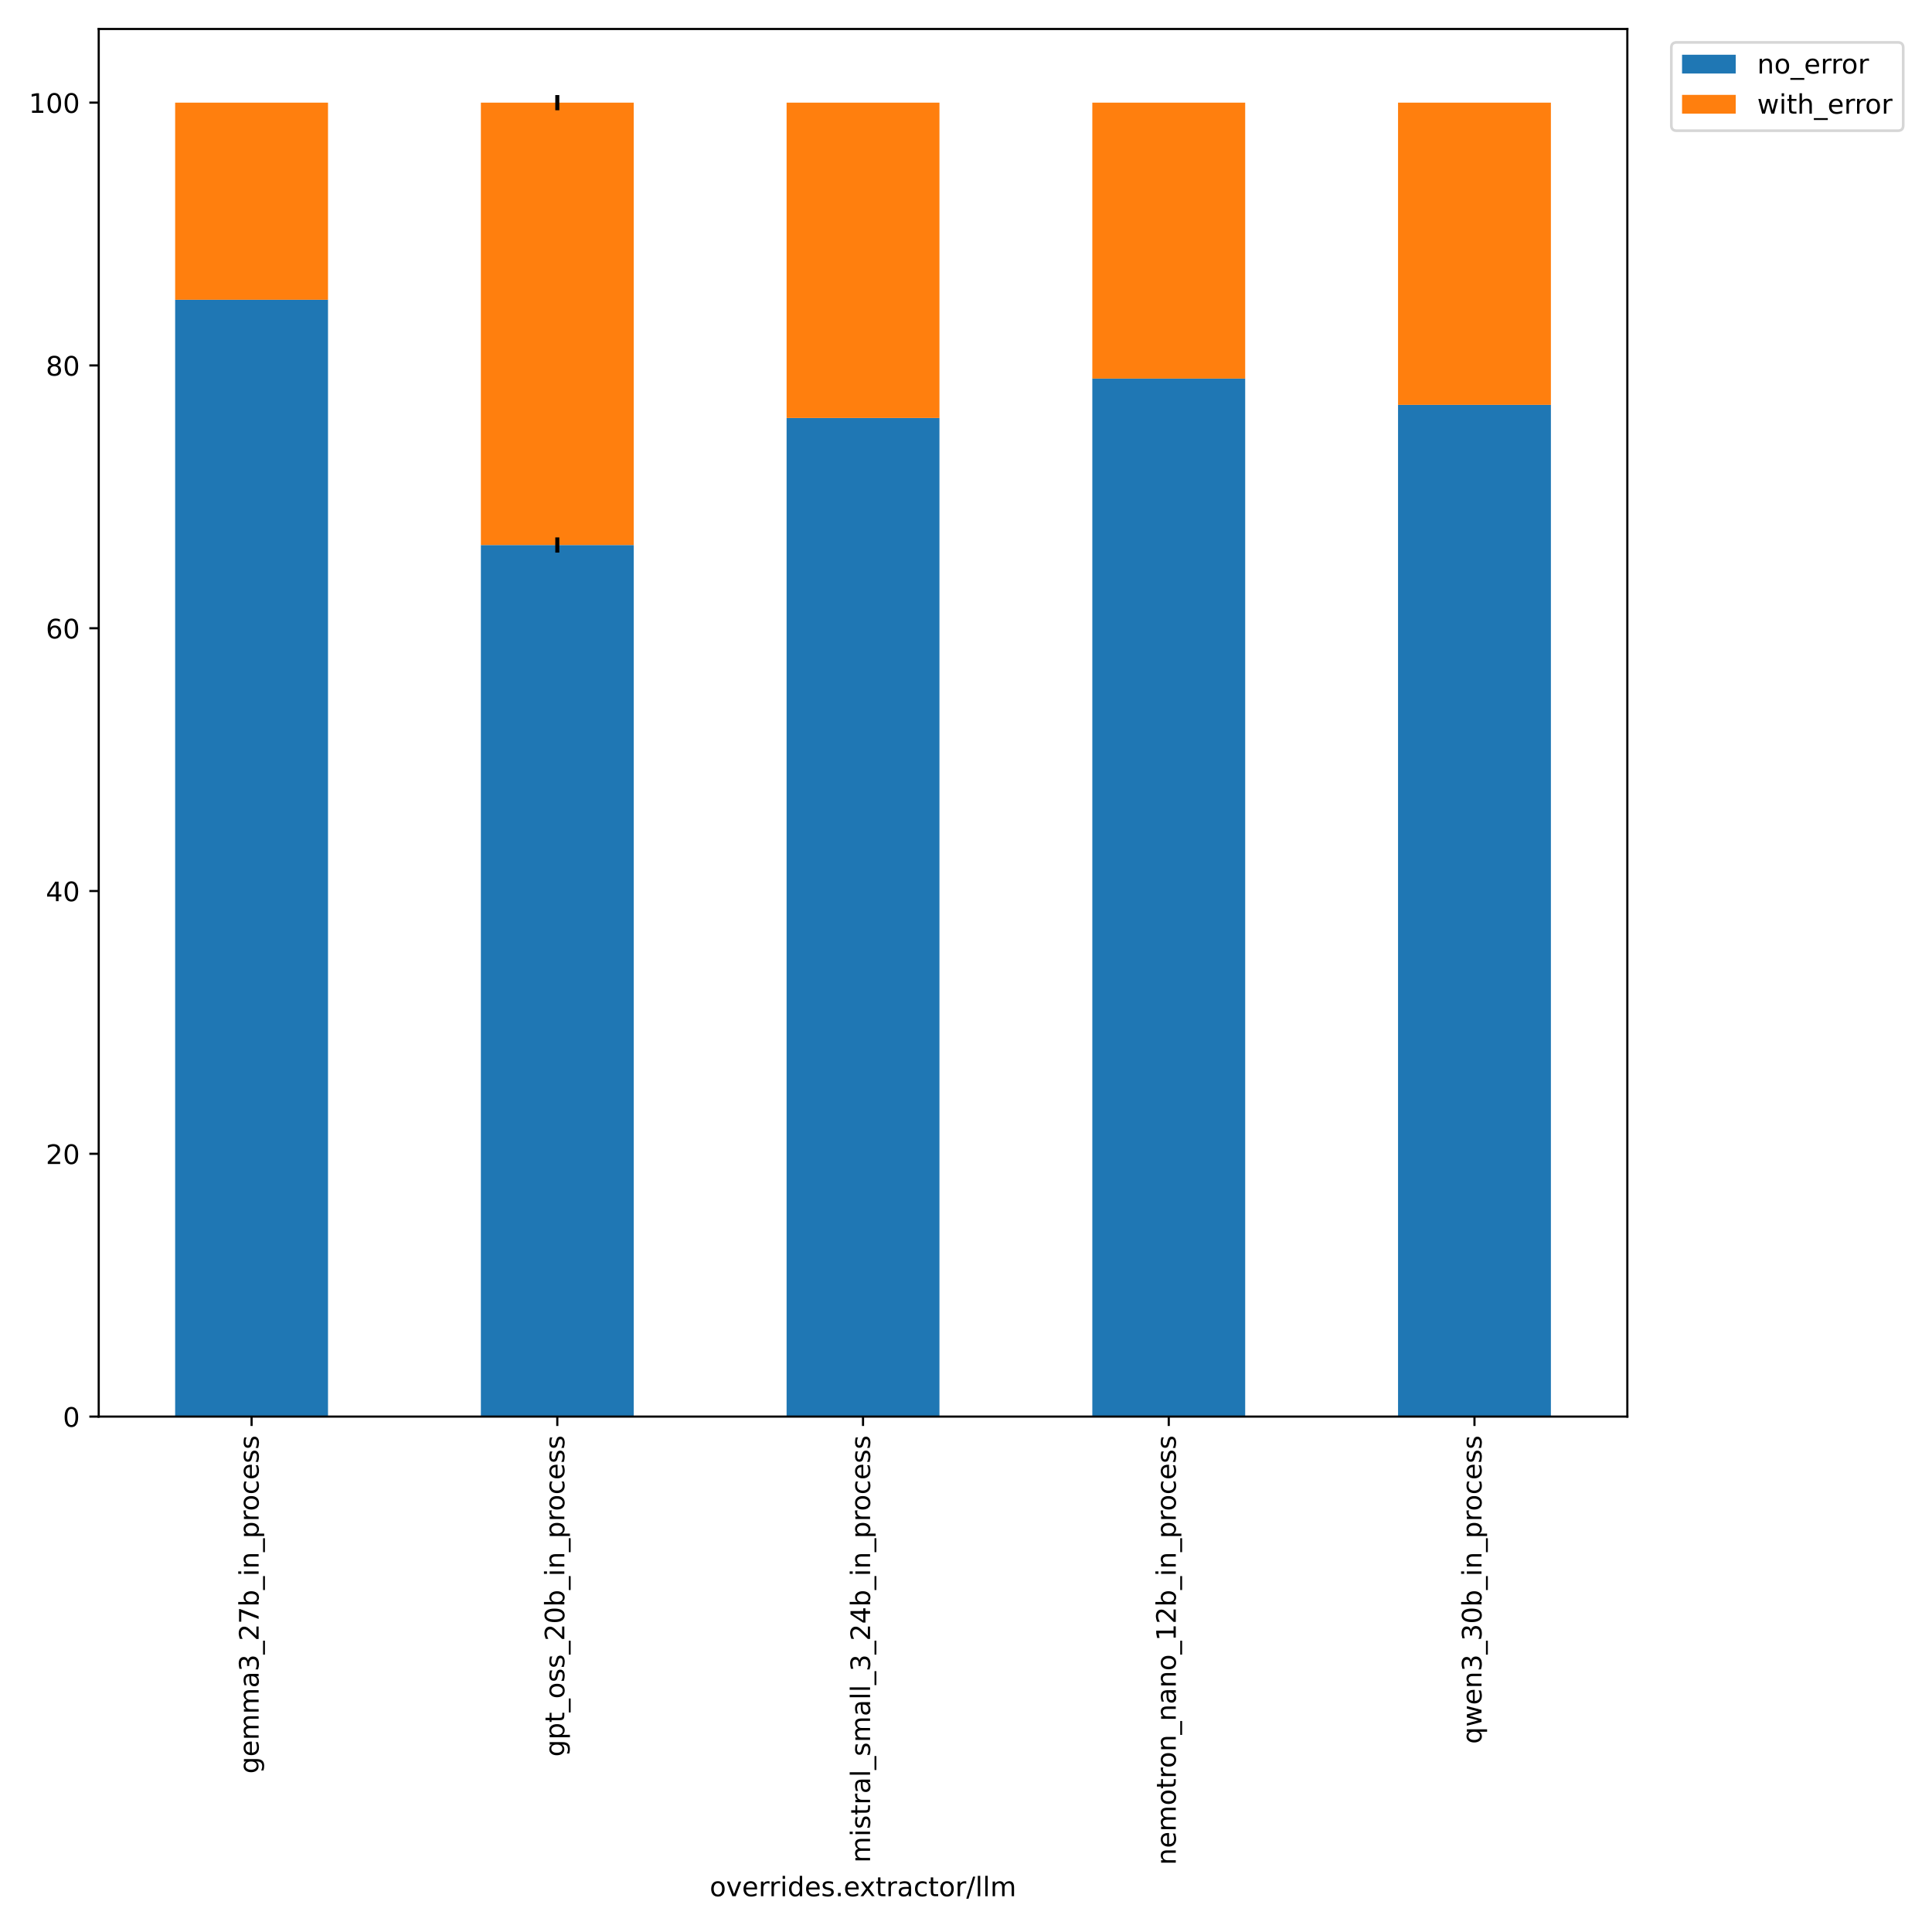
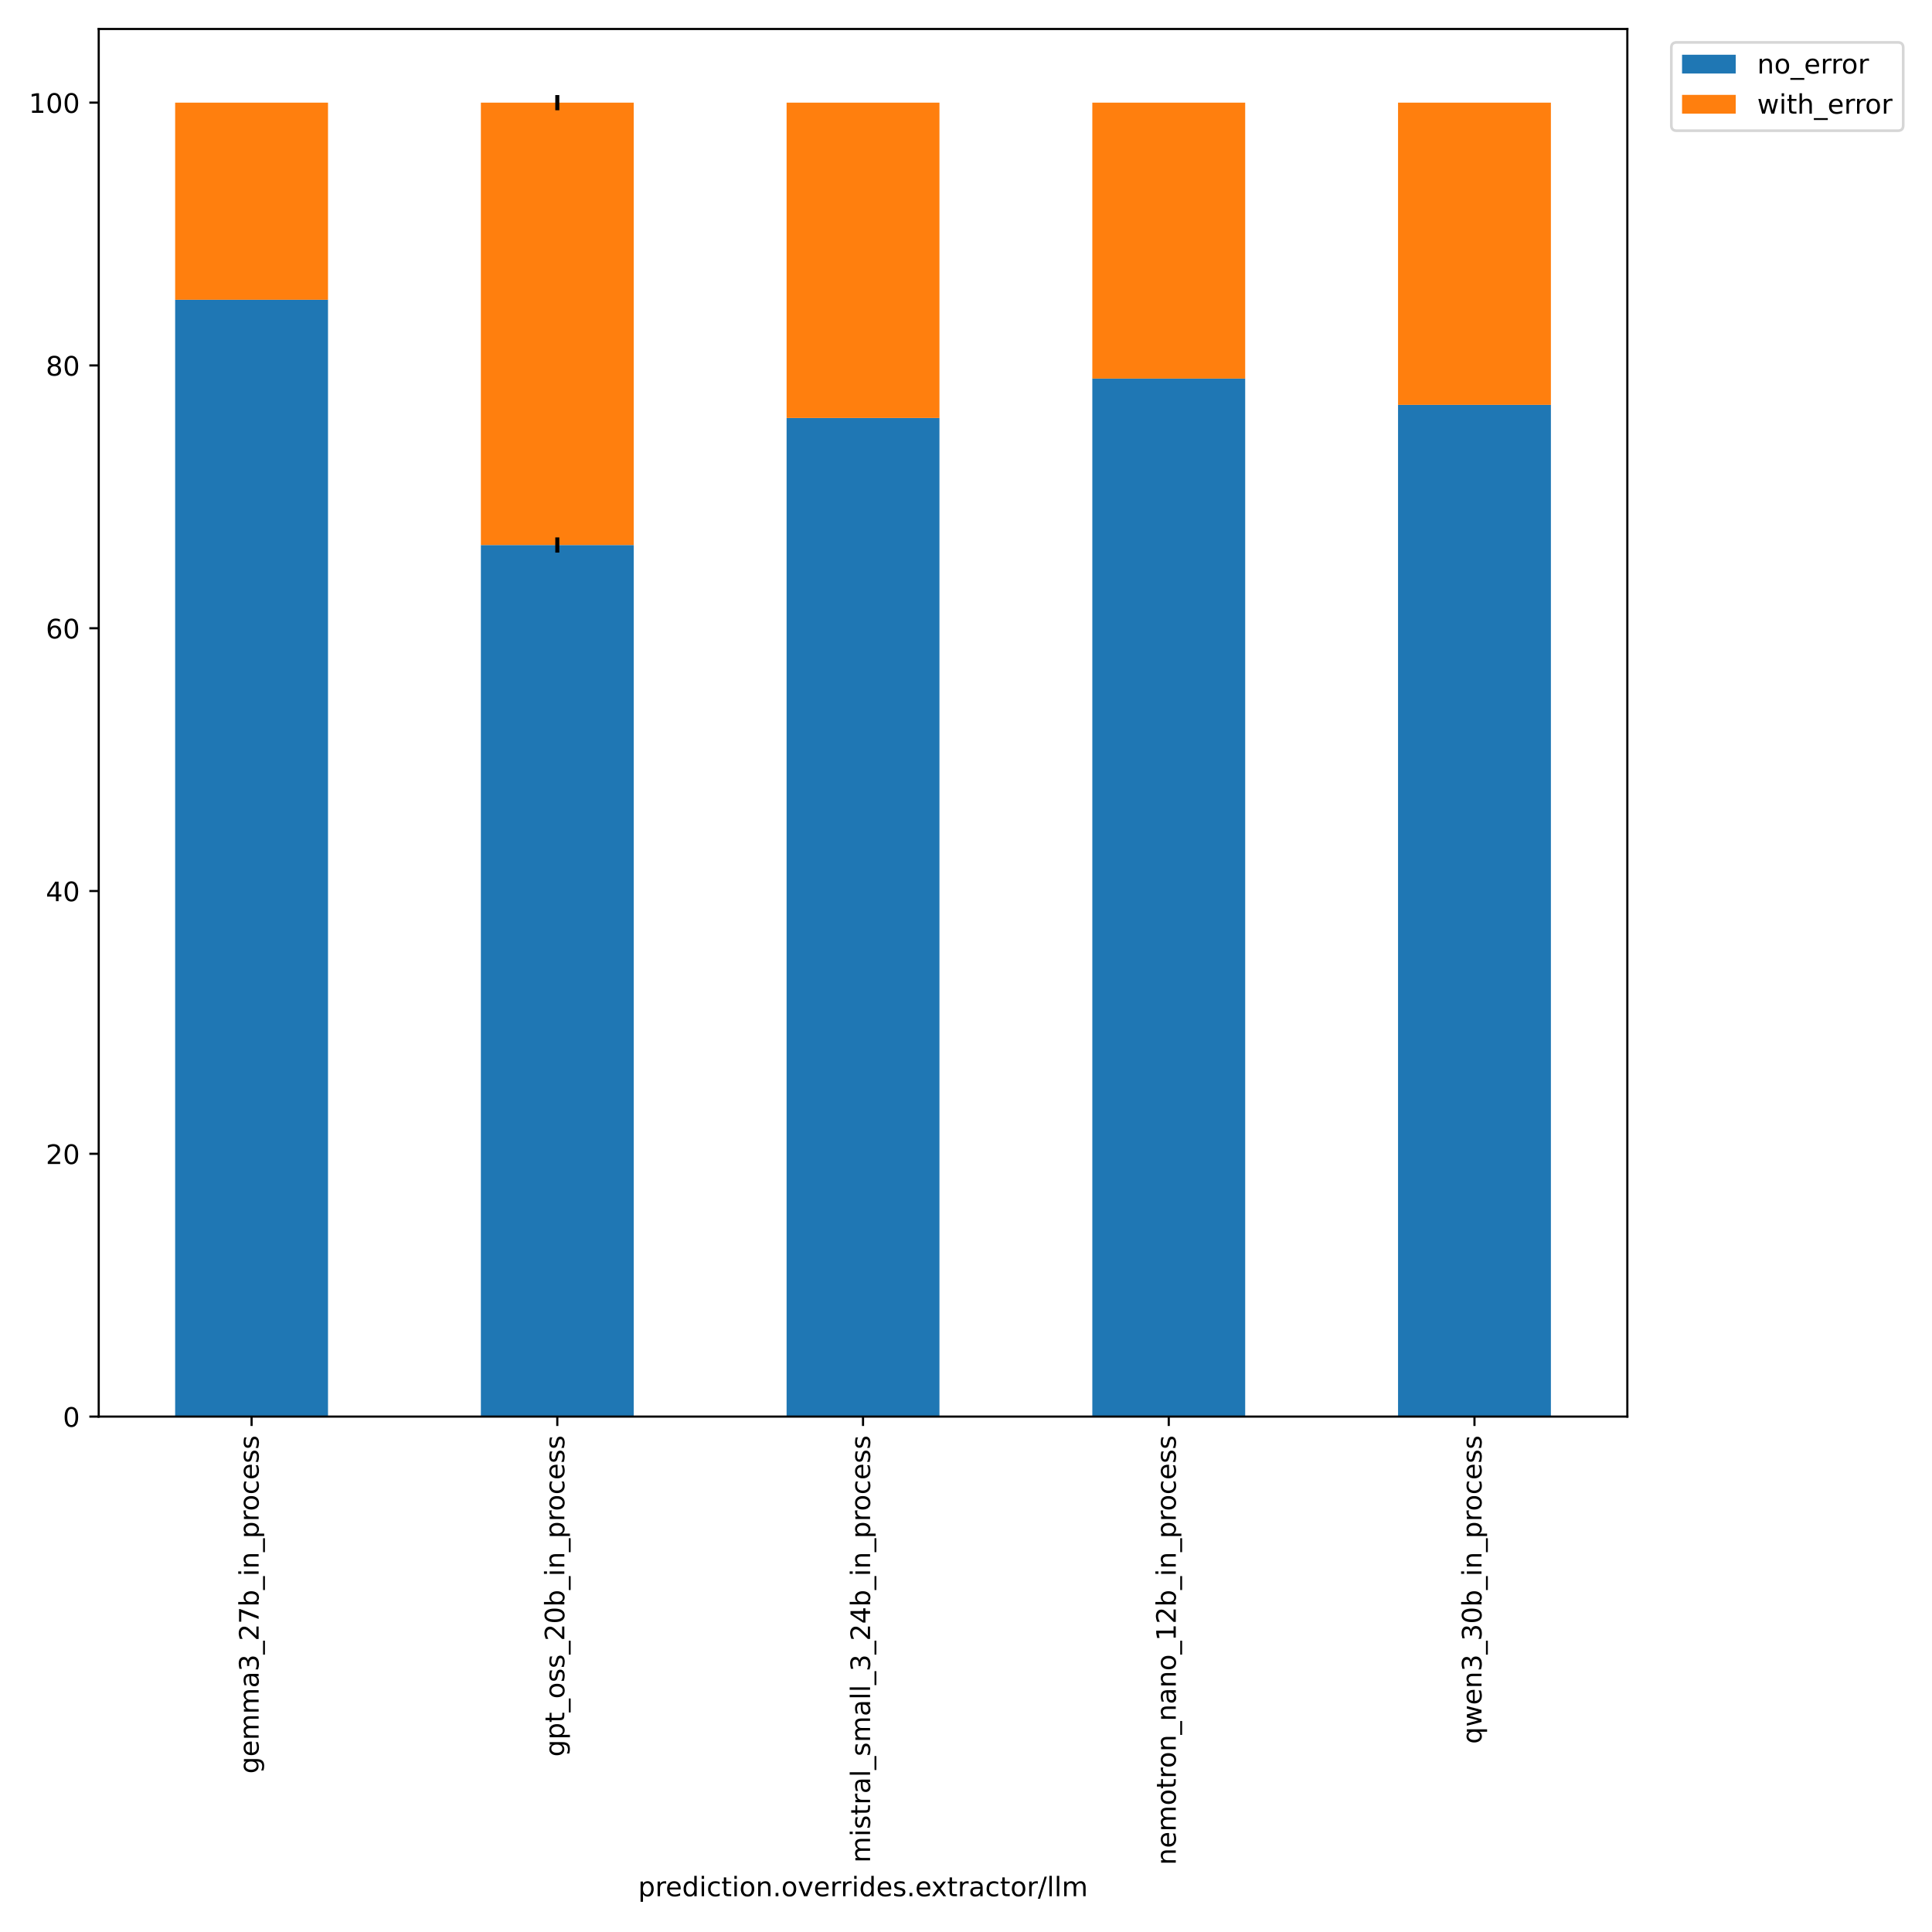
<svg xmlns="http://www.w3.org/2000/svg" xmlns:xlink="http://www.w3.org/1999/xlink" width="720pt" height="720pt" viewBox="0 0 720 720" version="1.1">
  <defs>
    <style type="text/css">*{stroke-linejoin: round; stroke-linecap: butt}</style>
  </defs>
  <g id="figure_1">
    <g id="patch_1">
      <path d="M 0 720  L 720 720  L 720 0  L 0 0  z " style="fill: #ffffff" />
    </g>
    <g id="axes_1">
      <g id="patch_2">
        <path d="M 36.79 527.92  L 606.46 527.92  L 606.46 10.8  L 36.79 10.8  z " style="fill: #ffffff" />
      </g>
      <g id="patch_3">
-         <path d="M 65.273 527.92  L 122.24 527.92  L 122.24 111.702  L 65.273 111.702  z " clip-path="url(#pf02adc9aa7)" style="fill: #1f77b4" />
+         <path d="M 65.273 527.92  L 122.24 527.92  L 122.24 111.702  L 65.273 111.702  z " clip-path="url(#p298691fb5a)" style="fill: #1f77b4" />
      </g>
      <g id="patch_4">
-         <path d="M 179.208 527.92  L 236.174 527.92  L 236.174 203.107  L 179.208 203.107  z " clip-path="url(#pf02adc9aa7)" style="fill: #1f77b4" />
+         <path d="M 179.208 527.92  L 236.174 527.92  L 236.174 203.107  L 179.208 203.107  z " clip-path="url(#p298691fb5a)" style="fill: #1f77b4" />
      </g>
      <g id="patch_5">
-         <path d="M 293.142 527.92  L 350.108 527.92  L 350.108 155.772  L 293.142 155.772  z " clip-path="url(#pf02adc9aa7)" style="fill: #1f77b4" />
+         <path d="M 293.142 527.92  L 350.108 527.92  L 350.108 155.772  L 293.142 155.772  z " clip-path="url(#p298691fb5a)" style="fill: #1f77b4" />
      </g>
      <g id="patch_6">
-         <path d="M 407.075 527.92  L 464.043 527.92  L 464.043 141.082  L 407.075 141.082  z " clip-path="url(#pf02adc9aa7)" style="fill: #1f77b4" />
+         <path d="M 407.075 527.92  L 464.043 527.92  L 464.043 141.082  L 407.075 141.082  z " clip-path="url(#p298691fb5a)" style="fill: #1f77b4" />
      </g>
      <g id="patch_7">
-         <path d="M 521.01 527.92  L 577.976 527.92  L 577.976 150.876  L 521.01 150.876  z " clip-path="url(#pf02adc9aa7)" style="fill: #1f77b4" />
+         <path d="M 521.01 527.92  L 577.976 527.92  L 577.976 150.876  L 521.01 150.876  z " clip-path="url(#p298691fb5a)" style="fill: #1f77b4" />
      </g>
      <g id="patch_8">
-         <path d="M 65.273 111.702  L 122.24 111.702  L 122.24 38.252  L 65.273 38.252  z " clip-path="url(#pf02adc9aa7)" style="fill: #ff7f0e" />
+         <path d="M 65.273 111.702  L 122.24 111.702  L 122.24 38.252  L 65.273 38.252  z " clip-path="url(#p298691fb5a)" style="fill: #ff7f0e" />
      </g>
      <g id="patch_9">
-         <path d="M 179.208 203.107  L 236.174 203.107  L 236.174 38.252  L 179.208 38.252  z " clip-path="url(#pf02adc9aa7)" style="fill: #ff7f0e" />
+         <path d="M 179.208 203.107  L 236.174 203.107  L 236.174 38.252  L 179.208 38.252  z " clip-path="url(#p298691fb5a)" style="fill: #ff7f0e" />
      </g>
      <g id="patch_10">
-         <path d="M 293.142 155.772  L 350.108 155.772  L 350.108 38.252  L 293.142 38.252  z " clip-path="url(#pf02adc9aa7)" style="fill: #ff7f0e" />
+         <path d="M 293.142 155.772  L 350.108 155.772  L 350.108 38.252  L 293.142 38.252  z " clip-path="url(#p298691fb5a)" style="fill: #ff7f0e" />
      </g>
      <g id="patch_11">
-         <path d="M 407.075 141.082  L 464.043 141.082  L 464.043 38.252  L 407.075 38.252  z " clip-path="url(#pf02adc9aa7)" style="fill: #ff7f0e" />
+         <path d="M 407.075 141.082  L 464.043 141.082  L 464.043 38.252  L 407.075 38.252  z " clip-path="url(#p298691fb5a)" style="fill: #ff7f0e" />
      </g>
      <g id="patch_12">
-         <path d="M 521.01 150.876  L 577.976 150.876  L 577.976 38.252  L 521.01 38.252  z " clip-path="url(#pf02adc9aa7)" style="fill: #ff7f0e" />
+         <path d="M 521.01 150.876  L 577.976 150.876  L 577.976 38.252  L 521.01 38.252  z " clip-path="url(#p298691fb5a)" style="fill: #ff7f0e" />
      </g>
      <g id="matplotlib.axis_1">
        <g id="xtick_1">
          <g id="line2d_1">
            <defs>
-               <path id="me8c3db8ac7" d="M 0 0  L 0 3.5  " style="stroke: #000000; stroke-width: 0.8" />
+               <path id="mf2f903cb44" d="M 0 0  L 0 3.5  " style="stroke: #000000; stroke-width: 0.8" />
            </defs>
            <g>
-               <use xlink:href="#me8c3db8ac7" x="93.757" y="527.92" style="stroke: #000000; stroke-width: 0.8" />
+               <use xlink:href="#mf2f903cb44" x="93.757" y="527.92" style="stroke: #000000; stroke-width: 0.8" />
            </g>
          </g>
          <g id="text_1">
            <g transform="translate(96.37731 661.0059) rotate(-90) scale(0.1 -0.1)">
              <defs>
                <path id="DejaVuSans-67" d="M 2906 1791  Q 2906 2416 2648 2759  Q 2391 3103 1925 3103  Q 1463 3103 1205 2759  Q 947 2416 947 1791  Q 947 1169 1205 825  Q 1463 481 1925 481  Q 2391 481 2648 825  Q 2906 1169 2906 1791  z M 3481 434  Q 3481 -459 3084 -895  Q 2688 -1331 1869 -1331  Q 1566 -1331 1297 -1286  Q 1028 -1241 775 -1147  L 775 -588  Q 1028 -725 1275 -790  Q 1522 -856 1778 -856  Q 2344 -856 2625 -561  Q 2906 -266 2906 331  L 2906 616  Q 2728 306 2450 153  Q 2172 0 1784 0  Q 1141 0 747 490  Q 353 981 353 1791  Q 353 2603 747 3093  Q 1141 3584 1784 3584  Q 2172 3584 2450 3431  Q 2728 3278 2906 2969  L 2906 3500  L 3481 3500  L 3481 434  z " transform="scale(0.015625)" />
                <path id="DejaVuSans-65" d="M 3597 1894  L 3597 1613  L 953 1613  Q 991 1019 1311 708  Q 1631 397 2203 397  Q 2534 397 2845 478  Q 3156 559 3463 722  L 3463 178  Q 3153 47 2828 -22  Q 2503 -91 2169 -91  Q 1331 -91 842 396  Q 353 884 353 1716  Q 353 2575 817 3079  Q 1281 3584 2069 3584  Q 2775 3584 3186 3129  Q 3597 2675 3597 1894  z M 3022 2063  Q 3016 2534 2758 2815  Q 2500 3097 2075 3097  Q 1594 3097 1305 2825  Q 1016 2553 972 2059  L 3022 2063  z " transform="scale(0.015625)" />
                <path id="DejaVuSans-6d" d="M 3328 2828  Q 3544 3216 3844 3400  Q 4144 3584 4550 3584  Q 5097 3584 5394 3201  Q 5691 2819 5691 2113  L 5691 0  L 5113 0  L 5113 2094  Q 5113 2597 4934 2840  Q 4756 3084 4391 3084  Q 3944 3084 3684 2787  Q 3425 2491 3425 1978  L 3425 0  L 2847 0  L 2847 2094  Q 2847 2600 2669 2842  Q 2491 3084 2119 3084  Q 1678 3084 1418 2786  Q 1159 2488 1159 1978  L 1159 0  L 581 0  L 581 3500  L 1159 3500  L 1159 2956  Q 1356 3278 1631 3431  Q 1906 3584 2284 3584  Q 2666 3584 2933 3390  Q 3200 3197 3328 2828  z " transform="scale(0.015625)" />
                <path id="DejaVuSans-61" d="M 2194 1759  Q 1497 1759 1228 1600  Q 959 1441 959 1056  Q 959 750 1161 570  Q 1363 391 1709 391  Q 2188 391 2477 730  Q 2766 1069 2766 1631  L 2766 1759  L 2194 1759  z M 3341 1997  L 3341 0  L 2766 0  L 2766 531  Q 2569 213 2275 61  Q 1981 -91 1556 -91  Q 1019 -91 701 211  Q 384 513 384 1019  Q 384 1609 779 1909  Q 1175 2209 1959 2209  L 2766 2209  L 2766 2266  Q 2766 2663 2505 2880  Q 2244 3097 1772 3097  Q 1472 3097 1187 3025  Q 903 2953 641 2809  L 641 3341  Q 956 3463 1253 3523  Q 1550 3584 1831 3584  Q 2591 3584 2966 3190  Q 3341 2797 3341 1997  z " transform="scale(0.015625)" />
                <path id="DejaVuSans-33" d="M 2597 2516  Q 3050 2419 3304 2112  Q 3559 1806 3559 1356  Q 3559 666 3084 287  Q 2609 -91 1734 -91  Q 1441 -91 1130 -33  Q 819 25 488 141  L 488 750  Q 750 597 1062 519  Q 1375 441 1716 441  Q 2309 441 2620 675  Q 2931 909 2931 1356  Q 2931 1769 2642 2001  Q 2353 2234 1838 2234  L 1294 2234  L 1294 2753  L 1863 2753  Q 2328 2753 2575 2939  Q 2822 3125 2822 3475  Q 2822 3834 2567 4026  Q 2313 4219 1838 4219  Q 1578 4219 1281 4162  Q 984 4106 628 3988  L 628 4550  Q 988 4650 1302 4700  Q 1616 4750 1894 4750  Q 2613 4750 3031 4423  Q 3450 4097 3450 3541  Q 3450 3153 3228 2886  Q 3006 2619 2597 2516  z " transform="scale(0.015625)" />
                <path id="DejaVuSans-5f" d="M 3263 -1063  L 3263 -1509  L -63 -1509  L -63 -1063  L 3263 -1063  z " transform="scale(0.015625)" />
                <path id="DejaVuSans-32" d="M 1228 531  L 3431 531  L 3431 0  L 469 0  L 469 531  Q 828 903 1448 1529  Q 2069 2156 2228 2338  Q 2531 2678 2651 2914  Q 2772 3150 2772 3378  Q 2772 3750 2511 3984  Q 2250 4219 1831 4219  Q 1534 4219 1204 4116  Q 875 4013 500 3803  L 500 4441  Q 881 4594 1212 4672  Q 1544 4750 1819 4750  Q 2544 4750 2975 4387  Q 3406 4025 3406 3419  Q 3406 3131 3298 2873  Q 3191 2616 2906 2266  Q 2828 2175 2409 1742  Q 1991 1309 1228 531  z " transform="scale(0.015625)" />
                <path id="DejaVuSans-37" d="M 525 4666  L 3525 4666  L 3525 4397  L 1831 0  L 1172 0  L 2766 4134  L 525 4134  L 525 4666  z " transform="scale(0.015625)" />
                <path id="DejaVuSans-62" d="M 3116 1747  Q 3116 2381 2855 2742  Q 2594 3103 2138 3103  Q 1681 3103 1420 2742  Q 1159 2381 1159 1747  Q 1159 1113 1420 752  Q 1681 391 2138 391  Q 2594 391 2855 752  Q 3116 1113 3116 1747  z M 1159 2969  Q 1341 3281 1617 3432  Q 1894 3584 2278 3584  Q 2916 3584 3314 3078  Q 3713 2572 3713 1747  Q 3713 922 3314 415  Q 2916 -91 2278 -91  Q 1894 -91 1617 61  Q 1341 213 1159 525  L 1159 0  L 581 0  L 581 4863  L 1159 4863  L 1159 2969  z " transform="scale(0.015625)" />
                <path id="DejaVuSans-69" d="M 603 3500  L 1178 3500  L 1178 0  L 603 0  L 603 3500  z M 603 4863  L 1178 4863  L 1178 4134  L 603 4134  L 603 4863  z " transform="scale(0.015625)" />
                <path id="DejaVuSans-6e" d="M 3513 2113  L 3513 0  L 2938 0  L 2938 2094  Q 2938 2591 2744 2837  Q 2550 3084 2163 3084  Q 1697 3084 1428 2787  Q 1159 2491 1159 1978  L 1159 0  L 581 0  L 581 3500  L 1159 3500  L 1159 2956  Q 1366 3272 1645 3428  Q 1925 3584 2291 3584  Q 2894 3584 3203 3211  Q 3513 2838 3513 2113  z " transform="scale(0.015625)" />
                <path id="DejaVuSans-70" d="M 1159 525  L 1159 -1331  L 581 -1331  L 581 3500  L 1159 3500  L 1159 2969  Q 1341 3281 1617 3432  Q 1894 3584 2278 3584  Q 2916 3584 3314 3078  Q 3713 2572 3713 1747  Q 3713 922 3314 415  Q 2916 -91 2278 -91  Q 1894 -91 1617 61  Q 1341 213 1159 525  z M 3116 1747  Q 3116 2381 2855 2742  Q 2594 3103 2138 3103  Q 1681 3103 1420 2742  Q 1159 2381 1159 1747  Q 1159 1113 1420 752  Q 1681 391 2138 391  Q 2594 391 2855 752  Q 3116 1113 3116 1747  z " transform="scale(0.015625)" />
                <path id="DejaVuSans-72" d="M 2631 2963  Q 2534 3019 2420 3045  Q 2306 3072 2169 3072  Q 1681 3072 1420 2755  Q 1159 2438 1159 1844  L 1159 0  L 581 0  L 581 3500  L 1159 3500  L 1159 2956  Q 1341 3275 1631 3429  Q 1922 3584 2338 3584  Q 2397 3584 2469 3576  Q 2541 3569 2628 3553  L 2631 2963  z " transform="scale(0.015625)" />
                <path id="DejaVuSans-6f" d="M 1959 3097  Q 1497 3097 1228 2736  Q 959 2375 959 1747  Q 959 1119 1226 758  Q 1494 397 1959 397  Q 2419 397 2687 759  Q 2956 1122 2956 1747  Q 2956 2369 2687 2733  Q 2419 3097 1959 3097  z M 1959 3584  Q 2709 3584 3137 3096  Q 3566 2609 3566 1747  Q 3566 888 3137 398  Q 2709 -91 1959 -91  Q 1206 -91 779 398  Q 353 888 353 1747  Q 353 2609 779 3096  Q 1206 3584 1959 3584  z " transform="scale(0.015625)" />
                <path id="DejaVuSans-63" d="M 3122 3366  L 3122 2828  Q 2878 2963 2633 3030  Q 2388 3097 2138 3097  Q 1578 3097 1268 2742  Q 959 2388 959 1747  Q 959 1106 1268 751  Q 1578 397 2138 397  Q 2388 397 2633 464  Q 2878 531 3122 666  L 3122 134  Q 2881 22 2623 -34  Q 2366 -91 2075 -91  Q 1284 -91 818 406  Q 353 903 353 1747  Q 353 2603 823 3093  Q 1294 3584 2113 3584  Q 2378 3584 2631 3529  Q 2884 3475 3122 3366  z " transform="scale(0.015625)" />
                <path id="DejaVuSans-73" d="M 2834 3397  L 2834 2853  Q 2591 2978 2328 3040  Q 2066 3103 1784 3103  Q 1356 3103 1142 2972  Q 928 2841 928 2578  Q 928 2378 1081 2264  Q 1234 2150 1697 2047  L 1894 2003  Q 2506 1872 2764 1633  Q 3022 1394 3022 966  Q 3022 478 2636 193  Q 2250 -91 1575 -91  Q 1294 -91 989 -36  Q 684 19 347 128  L 347 722  Q 666 556 975 473  Q 1284 391 1588 391  Q 1994 391 2212 530  Q 2431 669 2431 922  Q 2431 1156 2273 1281  Q 2116 1406 1581 1522  L 1381 1569  Q 847 1681 609 1914  Q 372 2147 372 2553  Q 372 3047 722 3315  Q 1072 3584 1716 3584  Q 2034 3584 2315 3537  Q 2597 3491 2834 3397  z " transform="scale(0.015625)" />
              </defs>
              <use xlink:href="#DejaVuSans-67" />
              <use xlink:href="#DejaVuSans-65" transform="translate(63.47656 0)" />
              <use xlink:href="#DejaVuSans-6d" transform="translate(125 0)" />
              <use xlink:href="#DejaVuSans-6d" transform="translate(222.4121 0)" />
              <use xlink:href="#DejaVuSans-61" transform="translate(319.8242 0)" />
              <use xlink:href="#DejaVuSans-33" transform="translate(381.1035 0)" />
              <use xlink:href="#DejaVuSans-5f" transform="translate(444.7266 0)" />
              <use xlink:href="#DejaVuSans-32" transform="translate(494.7266 0)" />
              <use xlink:href="#DejaVuSans-37" transform="translate(558.3496 0)" />
              <use xlink:href="#DejaVuSans-62" transform="translate(621.9727 0)" />
              <use xlink:href="#DejaVuSans-5f" transform="translate(685.4492 0)" />
              <use xlink:href="#DejaVuSans-69" transform="translate(735.4492 0)" />
              <use xlink:href="#DejaVuSans-6e" transform="translate(763.2324 0)" />
              <use xlink:href="#DejaVuSans-5f" transform="translate(826.6113 0)" />
              <use xlink:href="#DejaVuSans-70" transform="translate(876.6113 0)" />
              <use xlink:href="#DejaVuSans-72" transform="translate(940.0879 0)" />
              <use xlink:href="#DejaVuSans-6f" transform="translate(978.9512 0)" />
              <use xlink:href="#DejaVuSans-63" transform="translate(1040.133 0)" />
              <use xlink:href="#DejaVuSans-65" transform="translate(1095.113 0)" />
              <use xlink:href="#DejaVuSans-73" transform="translate(1156.637 0)" />
              <use xlink:href="#DejaVuSans-73" transform="translate(1208.736 0)" />
            </g>
          </g>
        </g>
        <g id="xtick_2">
          <g id="line2d_2">
            <g>
-               <use xlink:href="#me8c3db8ac7" x="207.691" y="527.92" style="stroke: #000000; stroke-width: 0.8" />
+               <use xlink:href="#mf2f903cb44" x="207.691" y="527.92" style="stroke: #000000; stroke-width: 0.8" />
            </g>
          </g>
          <g id="text_2">
            <g transform="translate(210.3113 654.6872) rotate(-90) scale(0.1 -0.1)">
              <defs>
                <path id="DejaVuSans-74" d="M 1172 4494  L 1172 3500  L 2356 3500  L 2356 3053  L 1172 3053  L 1172 1153  Q 1172 725 1289 603  Q 1406 481 1766 481  L 2356 481  L 2356 0  L 1766 0  Q 1100 0 847 248  Q 594 497 594 1153  L 594 3053  L 172 3053  L 172 3500  L 594 3500  L 594 4494  L 1172 4494  z " transform="scale(0.015625)" />
                <path id="DejaVuSans-30" d="M 2034 4250  Q 1547 4250 1301 3770  Q 1056 3291 1056 2328  Q 1056 1369 1301 889  Q 1547 409 2034 409  Q 2525 409 2770 889  Q 3016 1369 3016 2328  Q 3016 3291 2770 3770  Q 2525 4250 2034 4250  z M 2034 4750  Q 2819 4750 3233 4129  Q 3647 3509 3647 2328  Q 3647 1150 3233 529  Q 2819 -91 2034 -91  Q 1250 -91 836 529  Q 422 1150 422 2328  Q 422 3509 836 4129  Q 1250 4750 2034 4750  z " transform="scale(0.015625)" />
              </defs>
              <use xlink:href="#DejaVuSans-67" />
              <use xlink:href="#DejaVuSans-70" transform="translate(63.47656 0)" />
              <use xlink:href="#DejaVuSans-74" transform="translate(126.9531 0)" />
              <use xlink:href="#DejaVuSans-5f" transform="translate(166.1621 0)" />
              <use xlink:href="#DejaVuSans-6f" transform="translate(216.1621 0)" />
              <use xlink:href="#DejaVuSans-73" transform="translate(277.3438 0)" />
              <use xlink:href="#DejaVuSans-73" transform="translate(329.4434 0)" />
              <use xlink:href="#DejaVuSans-5f" transform="translate(381.543 0)" />
              <use xlink:href="#DejaVuSans-32" transform="translate(431.543 0)" />
              <use xlink:href="#DejaVuSans-30" transform="translate(495.166 0)" />
              <use xlink:href="#DejaVuSans-62" transform="translate(558.7891 0)" />
              <use xlink:href="#DejaVuSans-5f" transform="translate(622.2656 0)" />
              <use xlink:href="#DejaVuSans-69" transform="translate(672.2656 0)" />
              <use xlink:href="#DejaVuSans-6e" transform="translate(700.0488 0)" />
              <use xlink:href="#DejaVuSans-5f" transform="translate(763.4277 0)" />
              <use xlink:href="#DejaVuSans-70" transform="translate(813.4277 0)" />
              <use xlink:href="#DejaVuSans-72" transform="translate(876.9043 0)" />
              <use xlink:href="#DejaVuSans-6f" transform="translate(915.7676 0)" />
              <use xlink:href="#DejaVuSans-63" transform="translate(976.9492 0)" />
              <use xlink:href="#DejaVuSans-65" transform="translate(1031.93 0)" />
              <use xlink:href="#DejaVuSans-73" transform="translate(1093.453 0)" />
              <use xlink:href="#DejaVuSans-73" transform="translate(1145.553 0)" />
            </g>
          </g>
        </g>
        <g id="xtick_3">
          <g id="line2d_3">
            <g>
-               <use xlink:href="#me8c3db8ac7" x="321.625" y="527.92" style="stroke: #000000; stroke-width: 0.8" />
+               <use xlink:href="#mf2f903cb44" x="321.625" y="527.92" style="stroke: #000000; stroke-width: 0.8" />
            </g>
          </g>
          <g id="text_3">
            <g transform="translate(324.2453 694.195) rotate(-90) scale(0.1 -0.1)">
              <defs>
                <path id="DejaVuSans-6c" d="M 603 4863  L 1178 4863  L 1178 0  L 603 0  L 603 4863  z " transform="scale(0.015625)" />
                <path id="DejaVuSans-34" d="M 2419 4116  L 825 1625  L 2419 1625  L 2419 4116  z M 2253 4666  L 3047 4666  L 3047 1625  L 3713 1625  L 3713 1100  L 3047 1100  L 3047 0  L 2419 0  L 2419 1100  L 313 1100  L 313 1709  L 2253 4666  z " transform="scale(0.015625)" />
              </defs>
              <use xlink:href="#DejaVuSans-6d" />
              <use xlink:href="#DejaVuSans-69" transform="translate(97.41211 0)" />
              <use xlink:href="#DejaVuSans-73" transform="translate(125.1953 0)" />
              <use xlink:href="#DejaVuSans-74" transform="translate(177.2949 0)" />
              <use xlink:href="#DejaVuSans-72" transform="translate(216.5039 0)" />
              <use xlink:href="#DejaVuSans-61" transform="translate(257.6172 0)" />
              <use xlink:href="#DejaVuSans-6c" transform="translate(318.8965 0)" />
              <use xlink:href="#DejaVuSans-5f" transform="translate(346.6797 0)" />
              <use xlink:href="#DejaVuSans-73" transform="translate(396.6797 0)" />
              <use xlink:href="#DejaVuSans-6d" transform="translate(448.7793 0)" />
              <use xlink:href="#DejaVuSans-61" transform="translate(546.1914 0)" />
              <use xlink:href="#DejaVuSans-6c" transform="translate(607.4707 0)" />
              <use xlink:href="#DejaVuSans-6c" transform="translate(635.2539 0)" />
              <use xlink:href="#DejaVuSans-5f" transform="translate(663.0371 0)" />
              <use xlink:href="#DejaVuSans-33" transform="translate(713.0371 0)" />
              <use xlink:href="#DejaVuSans-5f" transform="translate(776.6602 0)" />
              <use xlink:href="#DejaVuSans-32" transform="translate(826.6602 0)" />
              <use xlink:href="#DejaVuSans-34" transform="translate(890.2832 0)" />
              <use xlink:href="#DejaVuSans-62" transform="translate(953.9062 0)" />
              <use xlink:href="#DejaVuSans-5f" transform="translate(1017.383 0)" />
              <use xlink:href="#DejaVuSans-69" transform="translate(1067.383 0)" />
              <use xlink:href="#DejaVuSans-6e" transform="translate(1095.166 0)" />
              <use xlink:href="#DejaVuSans-5f" transform="translate(1158.545 0)" />
              <use xlink:href="#DejaVuSans-70" transform="translate(1208.545 0)" />
              <use xlink:href="#DejaVuSans-72" transform="translate(1272.021 0)" />
              <use xlink:href="#DejaVuSans-6f" transform="translate(1310.885 0)" />
              <use xlink:href="#DejaVuSans-63" transform="translate(1372.066 0)" />
              <use xlink:href="#DejaVuSans-65" transform="translate(1427.047 0)" />
              <use xlink:href="#DejaVuSans-73" transform="translate(1488.57 0)" />
              <use xlink:href="#DejaVuSans-73" transform="translate(1540.67 0)" />
            </g>
          </g>
        </g>
        <g id="xtick_4">
          <g id="line2d_4">
            <g>
-               <use xlink:href="#me8c3db8ac7" x="435.559" y="527.92" style="stroke: #000000; stroke-width: 0.8" />
+               <use xlink:href="#mf2f903cb44" x="435.559" y="527.92" style="stroke: #000000; stroke-width: 0.8" />
            </g>
          </g>
          <g id="text_4">
            <g transform="translate(438.1793 695.0669) rotate(-90) scale(0.1 -0.1)">
              <defs>
                <path id="DejaVuSans-31" d="M 794 531  L 1825 531  L 1825 4091  L 703 3866  L 703 4441  L 1819 4666  L 2450 4666  L 2450 531  L 3481 531  L 3481 0  L 794 0  L 794 531  z " transform="scale(0.015625)" />
              </defs>
              <use xlink:href="#DejaVuSans-6e" />
              <use xlink:href="#DejaVuSans-65" transform="translate(63.37891 0)" />
              <use xlink:href="#DejaVuSans-6d" transform="translate(124.9023 0)" />
              <use xlink:href="#DejaVuSans-6f" transform="translate(222.3145 0)" />
              <use xlink:href="#DejaVuSans-74" transform="translate(283.4961 0)" />
              <use xlink:href="#DejaVuSans-72" transform="translate(322.7051 0)" />
              <use xlink:href="#DejaVuSans-6f" transform="translate(361.5684 0)" />
              <use xlink:href="#DejaVuSans-6e" transform="translate(422.75 0)" />
              <use xlink:href="#DejaVuSans-5f" transform="translate(486.1289 0)" />
              <use xlink:href="#DejaVuSans-6e" transform="translate(536.1289 0)" />
              <use xlink:href="#DejaVuSans-61" transform="translate(599.5078 0)" />
              <use xlink:href="#DejaVuSans-6e" transform="translate(660.7871 0)" />
              <use xlink:href="#DejaVuSans-6f" transform="translate(724.166 0)" />
              <use xlink:href="#DejaVuSans-5f" transform="translate(785.3477 0)" />
              <use xlink:href="#DejaVuSans-31" transform="translate(835.3477 0)" />
              <use xlink:href="#DejaVuSans-32" transform="translate(898.9707 0)" />
              <use xlink:href="#DejaVuSans-62" transform="translate(962.5938 0)" />
              <use xlink:href="#DejaVuSans-5f" transform="translate(1026.07 0)" />
              <use xlink:href="#DejaVuSans-69" transform="translate(1076.07 0)" />
              <use xlink:href="#DejaVuSans-6e" transform="translate(1103.854 0)" />
              <use xlink:href="#DejaVuSans-5f" transform="translate(1167.232 0)" />
              <use xlink:href="#DejaVuSans-70" transform="translate(1217.232 0)" />
              <use xlink:href="#DejaVuSans-72" transform="translate(1280.709 0)" />
              <use xlink:href="#DejaVuSans-6f" transform="translate(1319.572 0)" />
              <use xlink:href="#DejaVuSans-63" transform="translate(1380.754 0)" />
              <use xlink:href="#DejaVuSans-65" transform="translate(1435.734 0)" />
              <use xlink:href="#DejaVuSans-73" transform="translate(1497.258 0)" />
              <use xlink:href="#DejaVuSans-73" transform="translate(1549.357 0)" />
            </g>
          </g>
        </g>
        <g id="xtick_5">
          <g id="line2d_5">
            <g>
-               <use xlink:href="#me8c3db8ac7" x="549.493" y="527.92" style="stroke: #000000; stroke-width: 0.8" />
+               <use xlink:href="#mf2f903cb44" x="549.493" y="527.92" style="stroke: #000000; stroke-width: 0.8" />
            </g>
          </g>
          <g id="text_5">
            <g transform="translate(552.1133 649.9122) rotate(-90) scale(0.1 -0.1)">
              <defs>
                <path id="DejaVuSans-71" d="M 947 1747  Q 947 1113 1208 752  Q 1469 391 1925 391  Q 2381 391 2643 752  Q 2906 1113 2906 1747  Q 2906 2381 2643 2742  Q 2381 3103 1925 3103  Q 1469 3103 1208 2742  Q 947 2381 947 1747  z M 2906 525  Q 2725 213 2448 61  Q 2172 -91 1784 -91  Q 1150 -91 751 415  Q 353 922 353 1747  Q 353 2572 751 3078  Q 1150 3584 1784 3584  Q 2172 3584 2448 3432  Q 2725 3281 2906 2969  L 2906 3500  L 3481 3500  L 3481 -1331  L 2906 -1331  L 2906 525  z " transform="scale(0.015625)" />
                <path id="DejaVuSans-77" d="M 269 3500  L 844 3500  L 1563 769  L 2278 3500  L 2956 3500  L 3675 769  L 4391 3500  L 4966 3500  L 4050 0  L 3372 0  L 2619 2869  L 1863 0  L 1184 0  L 269 3500  z " transform="scale(0.015625)" />
              </defs>
              <use xlink:href="#DejaVuSans-71" />
              <use xlink:href="#DejaVuSans-77" transform="translate(63.47656 0)" />
              <use xlink:href="#DejaVuSans-65" transform="translate(145.2637 0)" />
              <use xlink:href="#DejaVuSans-6e" transform="translate(206.7871 0)" />
              <use xlink:href="#DejaVuSans-33" transform="translate(270.166 0)" />
              <use xlink:href="#DejaVuSans-5f" transform="translate(333.7891 0)" />
              <use xlink:href="#DejaVuSans-33" transform="translate(383.7891 0)" />
              <use xlink:href="#DejaVuSans-30" transform="translate(447.4121 0)" />
              <use xlink:href="#DejaVuSans-62" transform="translate(511.0352 0)" />
              <use xlink:href="#DejaVuSans-5f" transform="translate(574.5117 0)" />
              <use xlink:href="#DejaVuSans-69" transform="translate(624.5117 0)" />
              <use xlink:href="#DejaVuSans-6e" transform="translate(652.2949 0)" />
              <use xlink:href="#DejaVuSans-5f" transform="translate(715.6738 0)" />
              <use xlink:href="#DejaVuSans-70" transform="translate(765.6738 0)" />
              <use xlink:href="#DejaVuSans-72" transform="translate(829.1504 0)" />
              <use xlink:href="#DejaVuSans-6f" transform="translate(868.0137 0)" />
              <use xlink:href="#DejaVuSans-63" transform="translate(929.1953 0)" />
              <use xlink:href="#DejaVuSans-65" transform="translate(984.1758 0)" />
              <use xlink:href="#DejaVuSans-73" transform="translate(1045.699 0)" />
              <use xlink:href="#DejaVuSans-73" transform="translate(1097.799 0)" />
            </g>
          </g>
        </g>
        <g id="text_6">
-           <g transform="translate(264.4875 706.6653) scale(0.1 -0.1)">
+           <g transform="translate(237.8148 706.6653) scale(0.1 -0.1)">
            <defs>
-               <path id="DejaVuSans-76" d="M 191 3500  L 800 3500  L 1894 563  L 2988 3500  L 3597 3500  L 2284 0  L 1503 0  L 191 3500  z " transform="scale(0.015625)" />
              <path id="DejaVuSans-64" d="M 2906 2969  L 2906 4863  L 3481 4863  L 3481 0  L 2906 0  L 2906 525  Q 2725 213 2448 61  Q 2172 -91 1784 -91  Q 1150 -91 751 415  Q 353 922 353 1747  Q 353 2572 751 3078  Q 1150 3584 1784 3584  Q 2172 3584 2448 3432  Q 2725 3281 2906 2969  z M 947 1747  Q 947 1113 1208 752  Q 1469 391 1925 391  Q 2381 391 2643 752  Q 2906 1113 2906 1747  Q 2906 2381 2643 2742  Q 2381 3103 1925 3103  Q 1469 3103 1208 2742  Q 947 2381 947 1747  z " transform="scale(0.015625)" />
              <path id="DejaVuSans-2e" d="M 684 794  L 1344 794  L 1344 0  L 684 0  L 684 794  z " transform="scale(0.015625)" />
+               <path id="DejaVuSans-76" d="M 191 3500  L 800 3500  L 1894 563  L 2988 3500  L 3597 3500  L 2284 0  L 1503 0  L 191 3500  z " transform="scale(0.015625)" />
              <path id="DejaVuSans-78" d="M 3513 3500  L 2247 1797  L 3578 0  L 2900 0  L 1881 1375  L 863 0  L 184 0  L 1544 1831  L 300 3500  L 978 3500  L 1906 2253  L 2834 3500  L 3513 3500  z " transform="scale(0.015625)" />
              <path id="DejaVuSans-2f" d="M 1625 4666  L 2156 4666  L 531 -594  L 0 -594  L 1625 4666  z " transform="scale(0.015625)" />
            </defs>
-             <use xlink:href="#DejaVuSans-6f" />
-             <use xlink:href="#DejaVuSans-76" transform="translate(61.18164 0)" />
-             <use xlink:href="#DejaVuSans-65" transform="translate(120.3613 0)" />
-             <use xlink:href="#DejaVuSans-72" transform="translate(181.8848 0)" />
-             <use xlink:href="#DejaVuSans-72" transform="translate(221.248 0)" />
-             <use xlink:href="#DejaVuSans-69" transform="translate(262.3613 0)" />
-             <use xlink:href="#DejaVuSans-64" transform="translate(290.1445 0)" />
-             <use xlink:href="#DejaVuSans-65" transform="translate(353.6211 0)" />
-             <use xlink:href="#DejaVuSans-73" transform="translate(415.1445 0)" />
-             <use xlink:href="#DejaVuSans-2e" transform="translate(467.2441 0)" />
-             <use xlink:href="#DejaVuSans-65" transform="translate(499.0312 0)" />
-             <use xlink:href="#DejaVuSans-78" transform="translate(558.8047 0)" />
-             <use xlink:href="#DejaVuSans-74" transform="translate(617.9844 0)" />
-             <use xlink:href="#DejaVuSans-72" transform="translate(657.1934 0)" />
-             <use xlink:href="#DejaVuSans-61" transform="translate(698.3066 0)" />
-             <use xlink:href="#DejaVuSans-63" transform="translate(759.5859 0)" />
-             <use xlink:href="#DejaVuSans-74" transform="translate(814.5664 0)" />
-             <use xlink:href="#DejaVuSans-6f" transform="translate(853.7754 0)" />
-             <use xlink:href="#DejaVuSans-72" transform="translate(914.957 0)" />
-             <use xlink:href="#DejaVuSans-2f" transform="translate(956.0703 0)" />
-             <use xlink:href="#DejaVuSans-6c" transform="translate(989.7617 0)" />
-             <use xlink:href="#DejaVuSans-6c" transform="translate(1017.545 0)" />
-             <use xlink:href="#DejaVuSans-6d" transform="translate(1045.328 0)" />
+             <use xlink:href="#DejaVuSans-70" />
+             <use xlink:href="#DejaVuSans-72" transform="translate(63.47656 0)" />
+             <use xlink:href="#DejaVuSans-65" transform="translate(102.3398 0)" />
+             <use xlink:href="#DejaVuSans-64" transform="translate(163.8633 0)" />
+             <use xlink:href="#DejaVuSans-69" transform="translate(227.3398 0)" />
+             <use xlink:href="#DejaVuSans-63" transform="translate(255.123 0)" />
+             <use xlink:href="#DejaVuSans-74" transform="translate(310.1035 0)" />
+             <use xlink:href="#DejaVuSans-69" transform="translate(349.3125 0)" />
+             <use xlink:href="#DejaVuSans-6f" transform="translate(377.0957 0)" />
+             <use xlink:href="#DejaVuSans-6e" transform="translate(438.2773 0)" />
+             <use xlink:href="#DejaVuSans-2e" transform="translate(501.6562 0)" />
+             <use xlink:href="#DejaVuSans-6f" transform="translate(533.4434 0)" />
+             <use xlink:href="#DejaVuSans-76" transform="translate(594.625 0)" />
+             <use xlink:href="#DejaVuSans-65" transform="translate(653.8047 0)" />
+             <use xlink:href="#DejaVuSans-72" transform="translate(715.3281 0)" />
+             <use xlink:href="#DejaVuSans-72" transform="translate(754.6914 0)" />
+             <use xlink:href="#DejaVuSans-69" transform="translate(795.8047 0)" />
+             <use xlink:href="#DejaVuSans-64" transform="translate(823.5879 0)" />
+             <use xlink:href="#DejaVuSans-65" transform="translate(887.0645 0)" />
+             <use xlink:href="#DejaVuSans-73" transform="translate(948.5879 0)" />
+             <use xlink:href="#DejaVuSans-2e" transform="translate(1000.688 0)" />
+             <use xlink:href="#DejaVuSans-65" transform="translate(1032.475 0)" />
+             <use xlink:href="#DejaVuSans-78" transform="translate(1092.248 0)" />
+             <use xlink:href="#DejaVuSans-74" transform="translate(1151.428 0)" />
+             <use xlink:href="#DejaVuSans-72" transform="translate(1190.637 0)" />
+             <use xlink:href="#DejaVuSans-61" transform="translate(1231.75 0)" />
+             <use xlink:href="#DejaVuSans-63" transform="translate(1293.029 0)" />
+             <use xlink:href="#DejaVuSans-74" transform="translate(1348.01 0)" />
+             <use xlink:href="#DejaVuSans-6f" transform="translate(1387.219 0)" />
+             <use xlink:href="#DejaVuSans-72" transform="translate(1448.4 0)" />
+             <use xlink:href="#DejaVuSans-2f" transform="translate(1489.514 0)" />
+             <use xlink:href="#DejaVuSans-6c" transform="translate(1523.205 0)" />
+             <use xlink:href="#DejaVuSans-6c" transform="translate(1550.988 0)" />
+             <use xlink:href="#DejaVuSans-6d" transform="translate(1578.771 0)" />
          </g>
        </g>
      </g>
      <g id="matplotlib.axis_2">
        <g id="ytick_1">
          <g id="line2d_6">
            <defs>
-               <path id="mb725070eac" d="M 0 0  L -3.5 0  " style="stroke: #000000; stroke-width: 0.8" />
+               <path id="m1b7b8c535a" d="M 0 0  L -3.5 0  " style="stroke: #000000; stroke-width: 0.8" />
            </defs>
            <g>
-               <use xlink:href="#mb725070eac" x="36.79" y="527.92" style="stroke: #000000; stroke-width: 0.8" />
+               <use xlink:href="#m1b7b8c535a" x="36.79" y="527.92" style="stroke: #000000; stroke-width: 0.8" />
            </g>
          </g>
          <g id="text_7">
            <g transform="translate(23.4275 531.7192) scale(0.1 -0.1)">
              <use xlink:href="#DejaVuSans-30" />
            </g>
          </g>
        </g>
        <g id="ytick_2">
          <g id="line2d_7">
            <g>
-               <use xlink:href="#mb725070eac" x="36.79" y="429.986" style="stroke: #000000; stroke-width: 0.8" />
+               <use xlink:href="#m1b7b8c535a" x="36.79" y="429.986" style="stroke: #000000; stroke-width: 0.8" />
            </g>
          </g>
          <g id="text_8">
            <g transform="translate(17.065 433.7856) scale(0.1 -0.1)">
              <use xlink:href="#DejaVuSans-32" />
              <use xlink:href="#DejaVuSans-30" transform="translate(63.62305 0)" />
            </g>
          </g>
        </g>
        <g id="ytick_3">
          <g id="line2d_8">
            <g>
-               <use xlink:href="#mb725070eac" x="36.79" y="332.053" style="stroke: #000000; stroke-width: 0.8" />
+               <use xlink:href="#m1b7b8c535a" x="36.79" y="332.053" style="stroke: #000000; stroke-width: 0.8" />
            </g>
          </g>
          <g id="text_9">
            <g transform="translate(17.065 335.852) scale(0.1 -0.1)">
              <use xlink:href="#DejaVuSans-34" />
              <use xlink:href="#DejaVuSans-30" transform="translate(63.62305 0)" />
            </g>
          </g>
        </g>
        <g id="ytick_4">
          <g id="line2d_9">
            <g>
-               <use xlink:href="#mb725070eac" x="36.79" y="234.119" style="stroke: #000000; stroke-width: 0.8" />
+               <use xlink:href="#m1b7b8c535a" x="36.79" y="234.119" style="stroke: #000000; stroke-width: 0.8" />
            </g>
          </g>
          <g id="text_10">
            <g transform="translate(17.065 237.9183) scale(0.1 -0.1)">
              <defs>
                <path id="DejaVuSans-36" d="M 2113 2584  Q 1688 2584 1439 2293  Q 1191 2003 1191 1497  Q 1191 994 1439 701  Q 1688 409 2113 409  Q 2538 409 2786 701  Q 3034 994 3034 1497  Q 3034 2003 2786 2293  Q 2538 2584 2113 2584  z M 3366 4563  L 3366 3988  Q 3128 4100 2886 4159  Q 2644 4219 2406 4219  Q 1781 4219 1451 3797  Q 1122 3375 1075 2522  Q 1259 2794 1537 2939  Q 1816 3084 2150 3084  Q 2853 3084 3261 2657  Q 3669 2231 3669 1497  Q 3669 778 3244 343  Q 2819 -91 2113 -91  Q 1303 -91 875 529  Q 447 1150 447 2328  Q 447 3434 972 4092  Q 1497 4750 2381 4750  Q 2619 4750 2861 4703  Q 3103 4656 3366 4563  z " transform="scale(0.015625)" />
              </defs>
              <use xlink:href="#DejaVuSans-36" />
              <use xlink:href="#DejaVuSans-30" transform="translate(63.62305 0)" />
            </g>
          </g>
        </g>
        <g id="ytick_5">
          <g id="line2d_10">
            <g>
-               <use xlink:href="#mb725070eac" x="36.79" y="136.185" style="stroke: #000000; stroke-width: 0.8" />
+               <use xlink:href="#m1b7b8c535a" x="36.79" y="136.185" style="stroke: #000000; stroke-width: 0.8" />
            </g>
          </g>
          <g id="text_11">
            <g transform="translate(17.065 139.9847) scale(0.1 -0.1)">
              <defs>
                <path id="DejaVuSans-38" d="M 2034 2216  Q 1584 2216 1326 1975  Q 1069 1734 1069 1313  Q 1069 891 1326 650  Q 1584 409 2034 409  Q 2484 409 2743 651  Q 3003 894 3003 1313  Q 3003 1734 2745 1975  Q 2488 2216 2034 2216  z M 1403 2484  Q 997 2584 770 2862  Q 544 3141 544 3541  Q 544 4100 942 4425  Q 1341 4750 2034 4750  Q 2731 4750 3128 4425  Q 3525 4100 3525 3541  Q 3525 3141 3298 2862  Q 3072 2584 2669 2484  Q 3125 2378 3379 2068  Q 3634 1759 3634 1313  Q 3634 634 3220 271  Q 2806 -91 2034 -91  Q 1263 -91 848 271  Q 434 634 434 1313  Q 434 1759 690 2068  Q 947 2378 1403 2484  z M 1172 3481  Q 1172 3119 1398 2916  Q 1625 2713 2034 2713  Q 2441 2713 2670 2916  Q 2900 3119 2900 3481  Q 2900 3844 2670 4047  Q 2441 4250 2034 4250  Q 1625 4250 1398 4047  Q 1172 3844 1172 3481  z " transform="scale(0.015625)" />
              </defs>
              <use xlink:href="#DejaVuSans-38" />
              <use xlink:href="#DejaVuSans-30" transform="translate(63.62305 0)" />
            </g>
          </g>
        </g>
        <g id="ytick_6">
          <g id="line2d_11">
            <g>
-               <use xlink:href="#mb725070eac" x="36.79" y="38.252" style="stroke: #000000; stroke-width: 0.8" />
+               <use xlink:href="#m1b7b8c535a" x="36.79" y="38.252" style="stroke: #000000; stroke-width: 0.8" />
            </g>
          </g>
          <g id="text_12">
            <g transform="translate(10.7025 42.05108) scale(0.1 -0.1)">
              <use xlink:href="#DejaVuSans-31" />
              <use xlink:href="#DejaVuSans-30" transform="translate(63.62305 0)" />
              <use xlink:href="#DejaVuSans-30" transform="translate(127.2461 0)" />
            </g>
          </g>
        </g>
      </g>
      <g id="LineCollection_1">
-         <path d="M 93.757 111.702  L 93.757 111.702  " clip-path="url(#pf02adc9aa7)" style="fill: none; stroke: #000000; stroke-width: 1.5" />
-         <path d="M 207.691 205.934  L 207.691 200.28  " clip-path="url(#pf02adc9aa7)" style="fill: none; stroke: #000000; stroke-width: 1.5" />
-         <path d="M 321.625 155.772  L 321.625 155.772  " clip-path="url(#pf02adc9aa7)" style="fill: none; stroke: #000000; stroke-width: 1.5" />
-         <path d="M 435.559 141.082  L 435.559 141.082  " clip-path="url(#pf02adc9aa7)" style="fill: none; stroke: #000000; stroke-width: 1.5" />
-         <path d="M 549.493 150.876  L 549.493 150.876  " clip-path="url(#pf02adc9aa7)" style="fill: none; stroke: #000000; stroke-width: 1.5" />
+         <path d="M 93.757 111.702  L 93.757 111.702  " clip-path="url(#p298691fb5a)" style="fill: none; stroke: #000000; stroke-width: 1.5" />
+         <path d="M 207.691 205.934  L 207.691 200.28  " clip-path="url(#p298691fb5a)" style="fill: none; stroke: #000000; stroke-width: 1.5" />
+         <path d="M 321.625 155.772  L 321.625 155.772  " clip-path="url(#p298691fb5a)" style="fill: none; stroke: #000000; stroke-width: 1.5" />
+         <path d="M 435.559 141.082  L 435.559 141.082  " clip-path="url(#p298691fb5a)" style="fill: none; stroke: #000000; stroke-width: 1.5" />
+         <path d="M 549.493 150.876  L 549.493 150.876  " clip-path="url(#p298691fb5a)" style="fill: none; stroke: #000000; stroke-width: 1.5" />
      </g>
      <g id="LineCollection_2">
-         <path d="M 93.757 38.252  L 93.757 38.252  " clip-path="url(#pf02adc9aa7)" style="fill: none; stroke: #000000; stroke-width: 1.5" />
-         <path d="M 207.691 41.079  L 207.691 35.425  " clip-path="url(#pf02adc9aa7)" style="fill: none; stroke: #000000; stroke-width: 1.5" />
-         <path d="M 321.625 38.252  L 321.625 38.252  " clip-path="url(#pf02adc9aa7)" style="fill: none; stroke: #000000; stroke-width: 1.5" />
-         <path d="M 435.559 38.252  L 435.559 38.252  " clip-path="url(#pf02adc9aa7)" style="fill: none; stroke: #000000; stroke-width: 1.5" />
-         <path d="M 549.493 38.252  L 549.493 38.252  " clip-path="url(#pf02adc9aa7)" style="fill: none; stroke: #000000; stroke-width: 1.5" />
+         <path d="M 93.757 38.252  L 93.757 38.252  " clip-path="url(#p298691fb5a)" style="fill: none; stroke: #000000; stroke-width: 1.5" />
+         <path d="M 207.691 41.079  L 207.691 35.425  " clip-path="url(#p298691fb5a)" style="fill: none; stroke: #000000; stroke-width: 1.5" />
+         <path d="M 321.625 38.252  L 321.625 38.252  " clip-path="url(#p298691fb5a)" style="fill: none; stroke: #000000; stroke-width: 1.5" />
+         <path d="M 435.559 38.252  L 435.559 38.252  " clip-path="url(#p298691fb5a)" style="fill: none; stroke: #000000; stroke-width: 1.5" />
+         <path d="M 549.493 38.252  L 549.493 38.252  " clip-path="url(#p298691fb5a)" style="fill: none; stroke: #000000; stroke-width: 1.5" />
      </g>
      <g id="patch_13">
        <path d="M 36.79 527.92  L 36.79 10.8  " style="fill: none; stroke: #000000; stroke-width: 0.8; stroke-linejoin: miter; stroke-linecap: square" />
      </g>
      <g id="patch_14">
        <path d="M 606.46 527.92  L 606.46 10.8  " style="fill: none; stroke: #000000; stroke-width: 0.8; stroke-linejoin: miter; stroke-linecap: square" />
      </g>
      <g id="patch_15">
        <path d="M 36.79 527.92  L 606.46 527.92  " style="fill: none; stroke: #000000; stroke-width: 0.8; stroke-linejoin: miter; stroke-linecap: square" />
      </g>
      <g id="patch_16">
        <path d="M 36.79 10.8  L 606.46 10.8  " style="fill: none; stroke: #000000; stroke-width: 0.8; stroke-linejoin: miter; stroke-linecap: square" />
      </g>
      <g id="legend_1">
        <g id="patch_17">
          <path d="M 624.853 48.712  L 707.272 48.712  Q 709.272 48.712 709.272 46.712  L 709.272 17.8  Q 709.272 15.8 707.272 15.8  L 624.853 15.8  Q 622.853 15.8 622.853 17.8  L 622.853 46.712  Q 622.853 48.712 624.853 48.712  z " style="fill: #ffffff; opacity: 0.8; stroke: #cccccc; stroke-linejoin: miter" />
        </g>
        <g id="patch_18">
          <path d="M 626.853 27.398  L 646.853 27.398  L 646.853 20.398  L 626.853 20.398  z " style="fill: #1f77b4" />
        </g>
        <g id="text_13">
          <g transform="translate(654.8534 27.39844) scale(0.1 -0.1)">
            <use xlink:href="#DejaVuSans-6e" />
            <use xlink:href="#DejaVuSans-6f" transform="translate(63.37891 0)" />
            <use xlink:href="#DejaVuSans-5f" transform="translate(124.5605 0)" />
            <use xlink:href="#DejaVuSans-65" transform="translate(174.5605 0)" />
            <use xlink:href="#DejaVuSans-72" transform="translate(236.084 0)" />
            <use xlink:href="#DejaVuSans-72" transform="translate(275.4473 0)" />
            <use xlink:href="#DejaVuSans-6f" transform="translate(314.3105 0)" />
            <use xlink:href="#DejaVuSans-72" transform="translate(375.4922 0)" />
          </g>
        </g>
        <g id="patch_19">
          <path d="M 626.853 42.355  L 646.853 42.355  L 646.853 35.355  L 626.853 35.355  z " style="fill: #ff7f0e" />
        </g>
        <g id="text_14">
          <g transform="translate(654.8534 42.35469) scale(0.1 -0.1)">
            <defs>
              <path id="DejaVuSans-68" d="M 3513 2113  L 3513 0  L 2938 0  L 2938 2094  Q 2938 2591 2744 2837  Q 2550 3084 2163 3084  Q 1697 3084 1428 2787  Q 1159 2491 1159 1978  L 1159 0  L 581 0  L 581 4863  L 1159 4863  L 1159 2956  Q 1366 3272 1645 3428  Q 1925 3584 2291 3584  Q 2894 3584 3203 3211  Q 3513 2838 3513 2113  z " transform="scale(0.015625)" />
            </defs>
            <use xlink:href="#DejaVuSans-77" />
            <use xlink:href="#DejaVuSans-69" transform="translate(81.78711 0)" />
            <use xlink:href="#DejaVuSans-74" transform="translate(109.5703 0)" />
            <use xlink:href="#DejaVuSans-68" transform="translate(148.7793 0)" />
            <use xlink:href="#DejaVuSans-5f" transform="translate(212.1582 0)" />
            <use xlink:href="#DejaVuSans-65" transform="translate(262.1582 0)" />
            <use xlink:href="#DejaVuSans-72" transform="translate(323.6816 0)" />
            <use xlink:href="#DejaVuSans-72" transform="translate(363.0449 0)" />
            <use xlink:href="#DejaVuSans-6f" transform="translate(401.9082 0)" />
            <use xlink:href="#DejaVuSans-72" transform="translate(463.0898 0)" />
          </g>
        </g>
      </g>
    </g>
  </g>
  <defs>
-     <clipPath id="pf02adc9aa7">
+     <clipPath id="p298691fb5a">
      <rect x="36.79" y="10.8" width="569.67" height="517.12" />
    </clipPath>
  </defs>
</svg>
